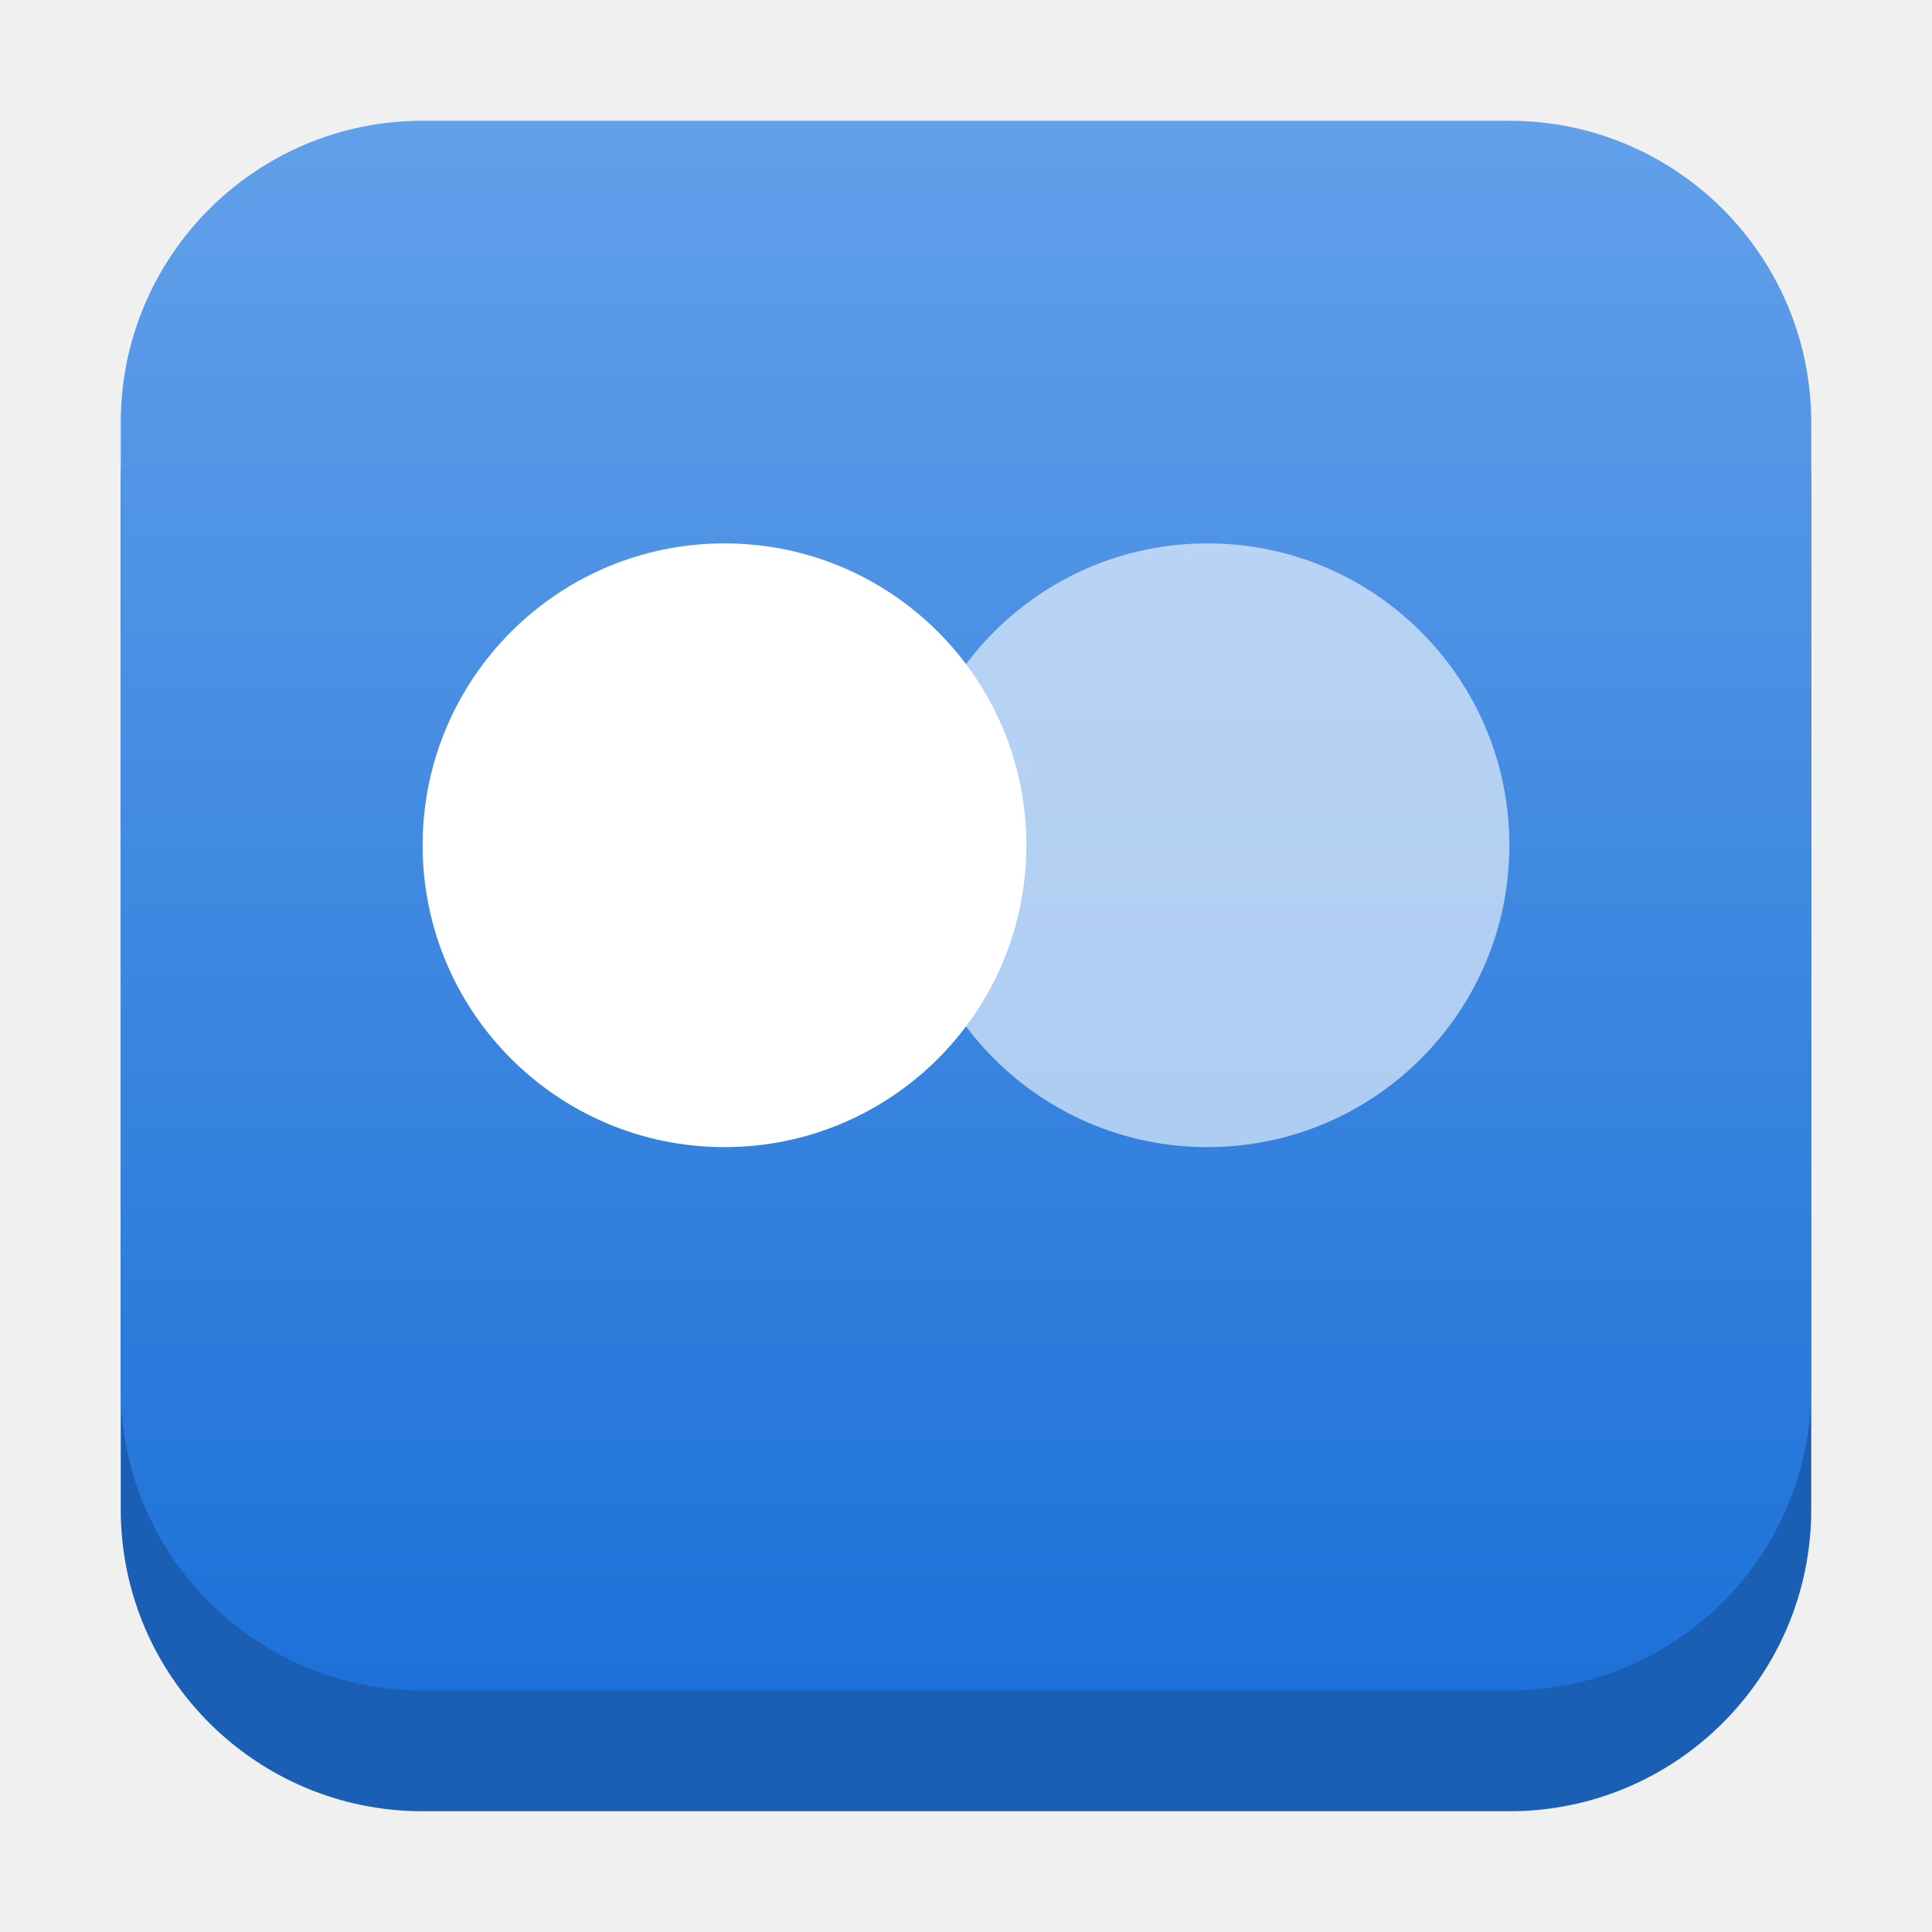
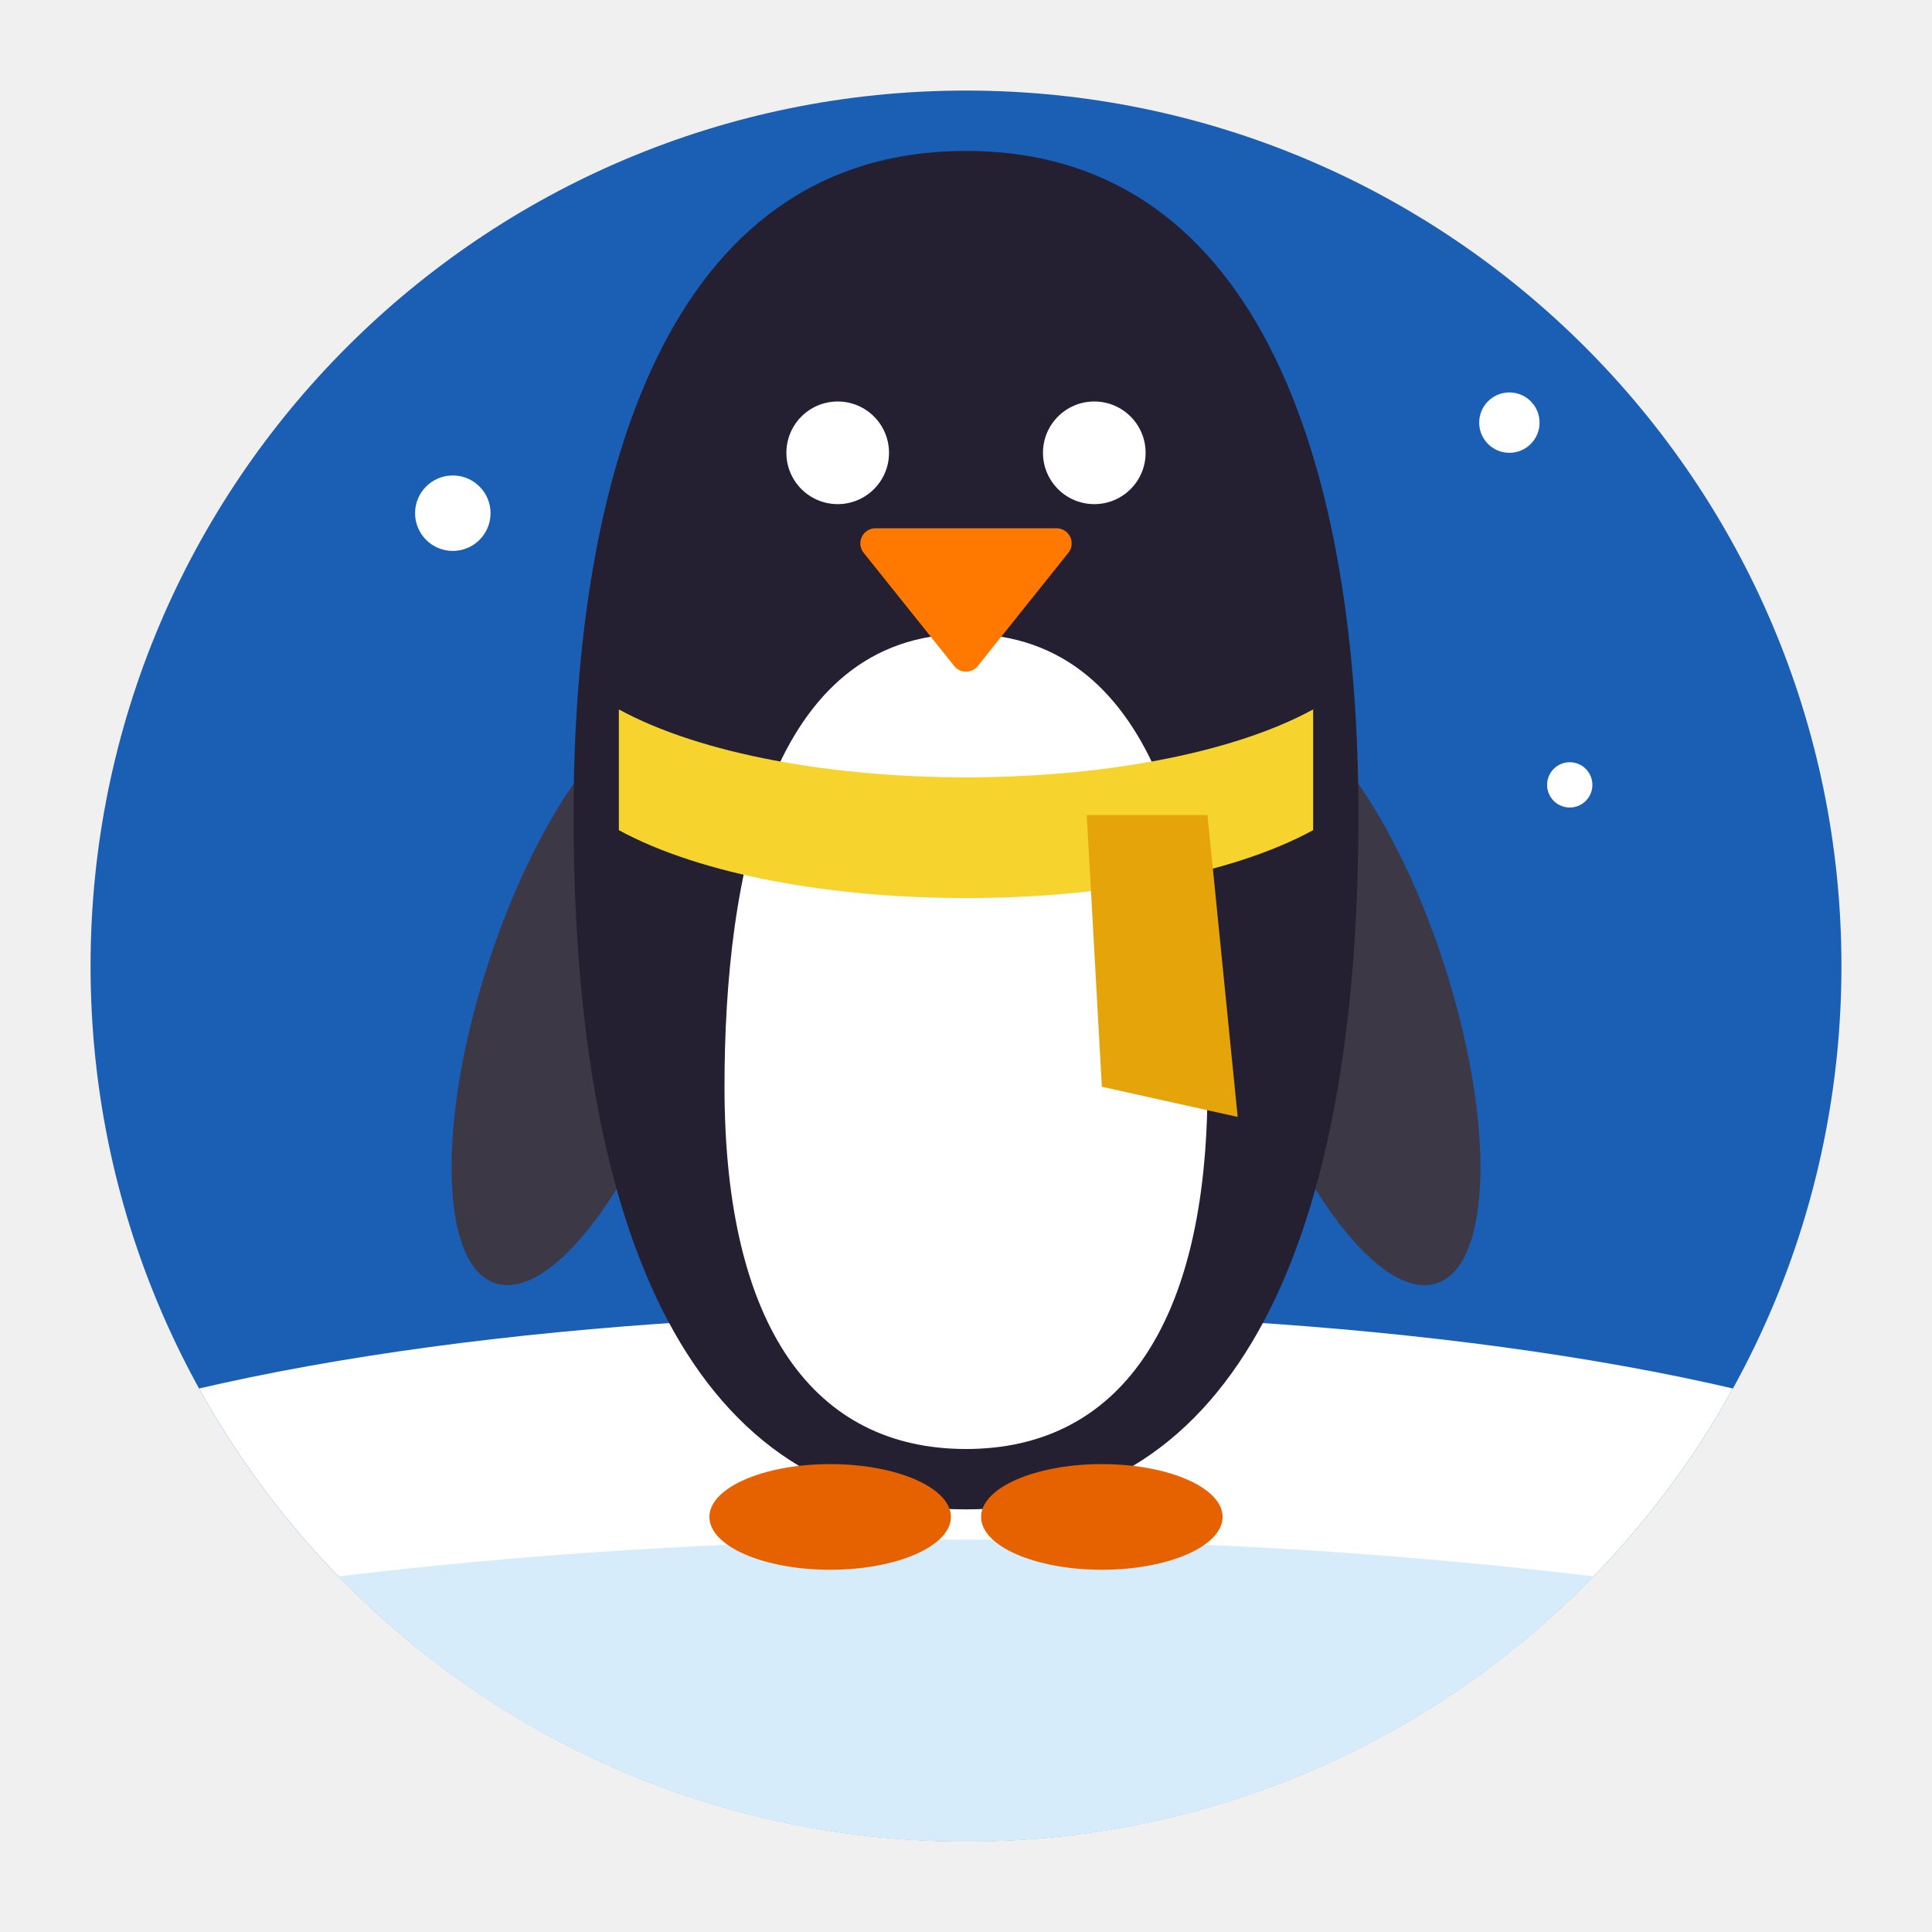
<svg xmlns="http://www.w3.org/2000/svg" width="128" height="128" viewBox="0 0 128 128">
  <defs>
-     <linearGradient id="bg" x1="0" y1="0" x2="0" y2="1">
-       <stop offset="0" stop-color="#62a0ea" />
-       <stop offset="1" stop-color="#1c71d8" />
-     </linearGradient>
+     <clipPath id="badge">
+       <circle cx="64" cy="64" r="58" />
+     </clipPath>
+     <pattern id="devel-stripes" width="10" height="10" patternUnits="userSpaceOnUse" patternTransform="rotate(45)">
+       <rect width="5" height="10" fill="#f6d32d" />
+       <rect x="5" width="5" height="10" fill="#241f31" />
+     </pattern>
  </defs>
-   <rect x="8" y="12" width="112" height="108" rx="20" fill="#1a5fb4" />
-   <rect x="8" y="8" width="112" height="104" rx="20" fill="url(#bg)" />
-   <circle cx="48" cy="56" r="20" fill="#ffffff" />
-   <circle cx="80" cy="56" r="20" fill="#ffffff" fill-opacity="0.6" />
+   <circle cx="64" cy="64" r="58" fill="#1a5fb4" />
+   <g clip-path="url(#badge)">
+     <circle cx="30" cy="34" r="2.5" fill="#ffffff" />
+     <circle cx="100" cy="28" r="2" fill="#ffffff" />
+     <circle cx="104" cy="52" r="1.5" fill="#ffffff" />
+     <path d="M 0,96 C 30,84 98,84 128,96 L 128,128 L 0,128 Z" fill="#ffffff" />
+     <path d="M 0,108 C 40,100 88,100 128,108 L 128,128 L 0,128 Z" fill="#d6ecfb" />
+   </g>
+   <ellipse cx="39" cy="66" rx="7" ry="20" transform="rotate(18 39 66)" fill="#3d3846" />
+   <ellipse cx="89" cy="66" rx="7" ry="20" transform="rotate(-18 89 66)" fill="#3d3846" />
+   <path d="M 64,10 C 84,10 90,32 90,54 C 90,82 82,100 64,100 C 46,100 38,82 38,54 C 38,32 44,10 64,10 Z" fill="#241f31" />
+   <path d="M 64,42 C 77,42 80,58 80,72 C 80,88 74,96 64,96 C 54,96 48,88 48,72 C 48,58 51,42 64,42 Z" fill="#ffffff" />
+   <circle cx="55.5" cy="30" r="3.4" fill="#ffffff" />
+   <circle cx="72.5" cy="30" r="3.4" fill="#ffffff" />
+   <path d="M 58,36 L 70,36 L 64,43.5 Z" fill="#ff7800" stroke="#ff7800" stroke-width="2" stroke-linejoin="round" />
+   <path d="M 41,47 C 52,53 76,53 87,47 L 87,55 C 76,61 52,61 41,55 Z" fill="#f6d32d" />
+   <path d="M 72,54 L 80,54 L 82,74 L 73,72 Z" fill="#e5a50a" />
+   <ellipse cx="55" cy="100.5" rx="8" ry="3.5" fill="#e66100" />
+   <ellipse cx="73" cy="100.5" rx="8" ry="3.5" fill="#e66100" />
</svg>
